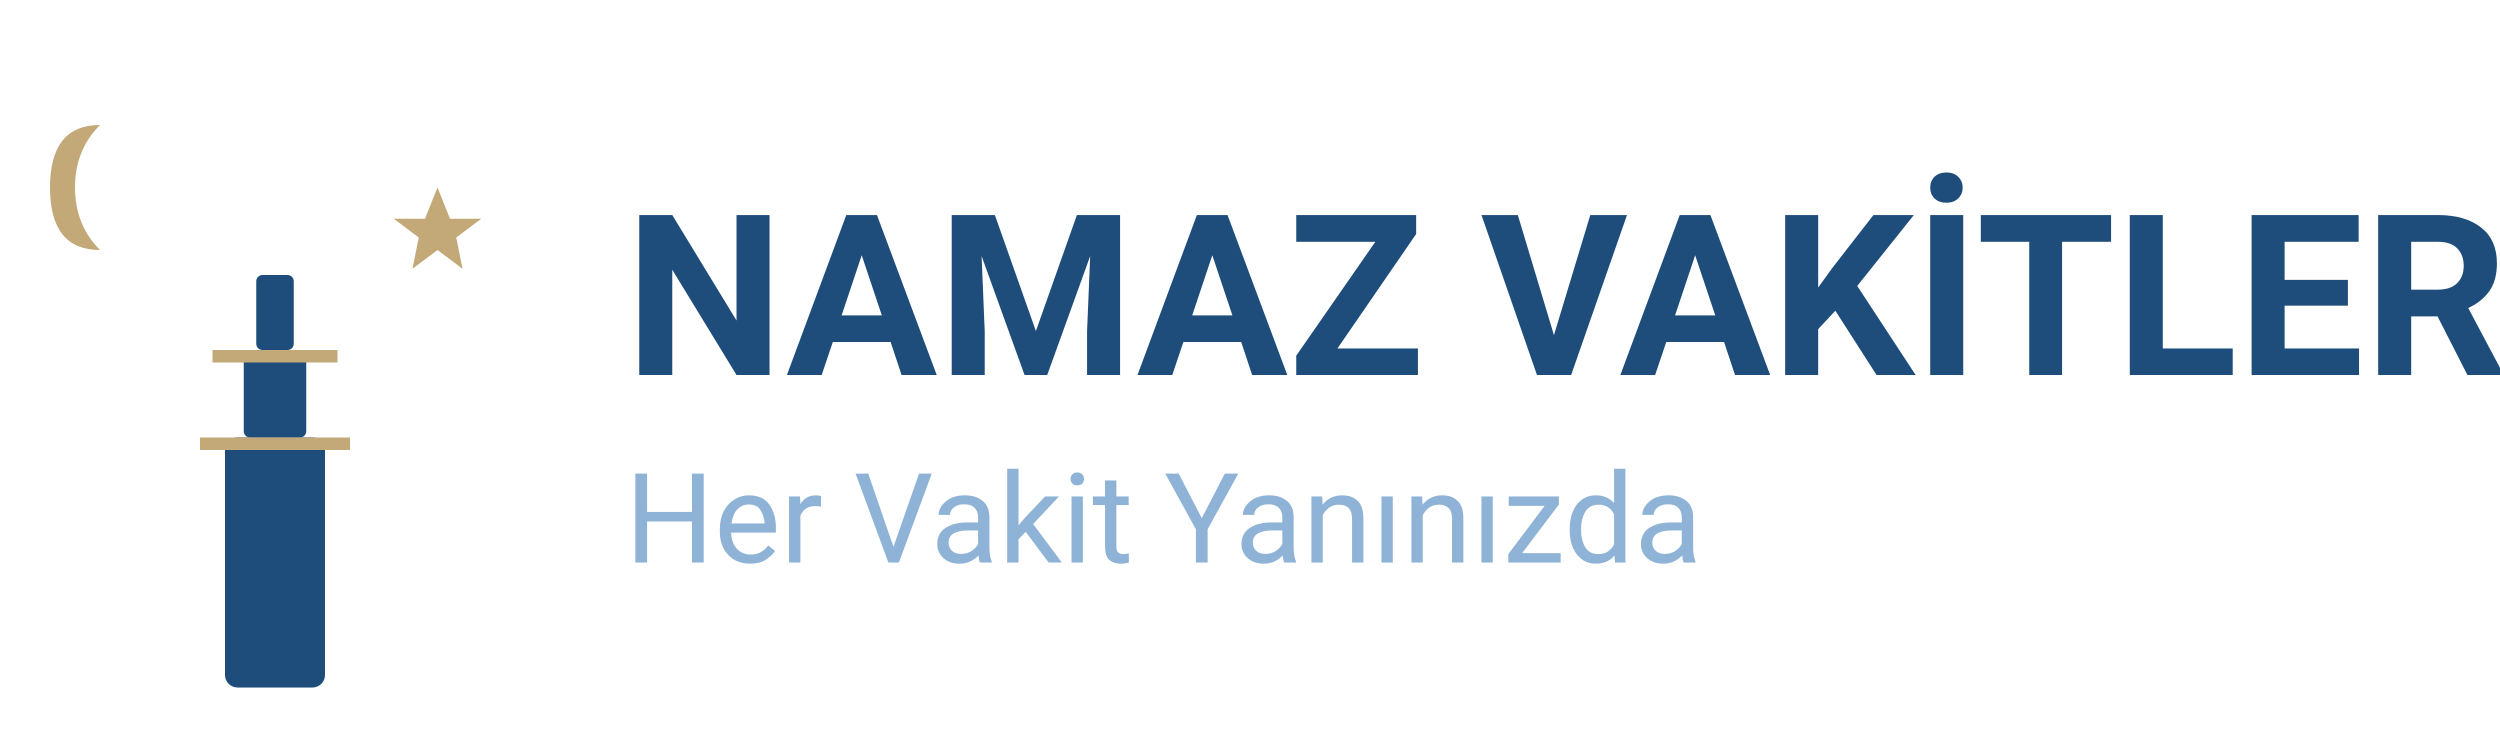
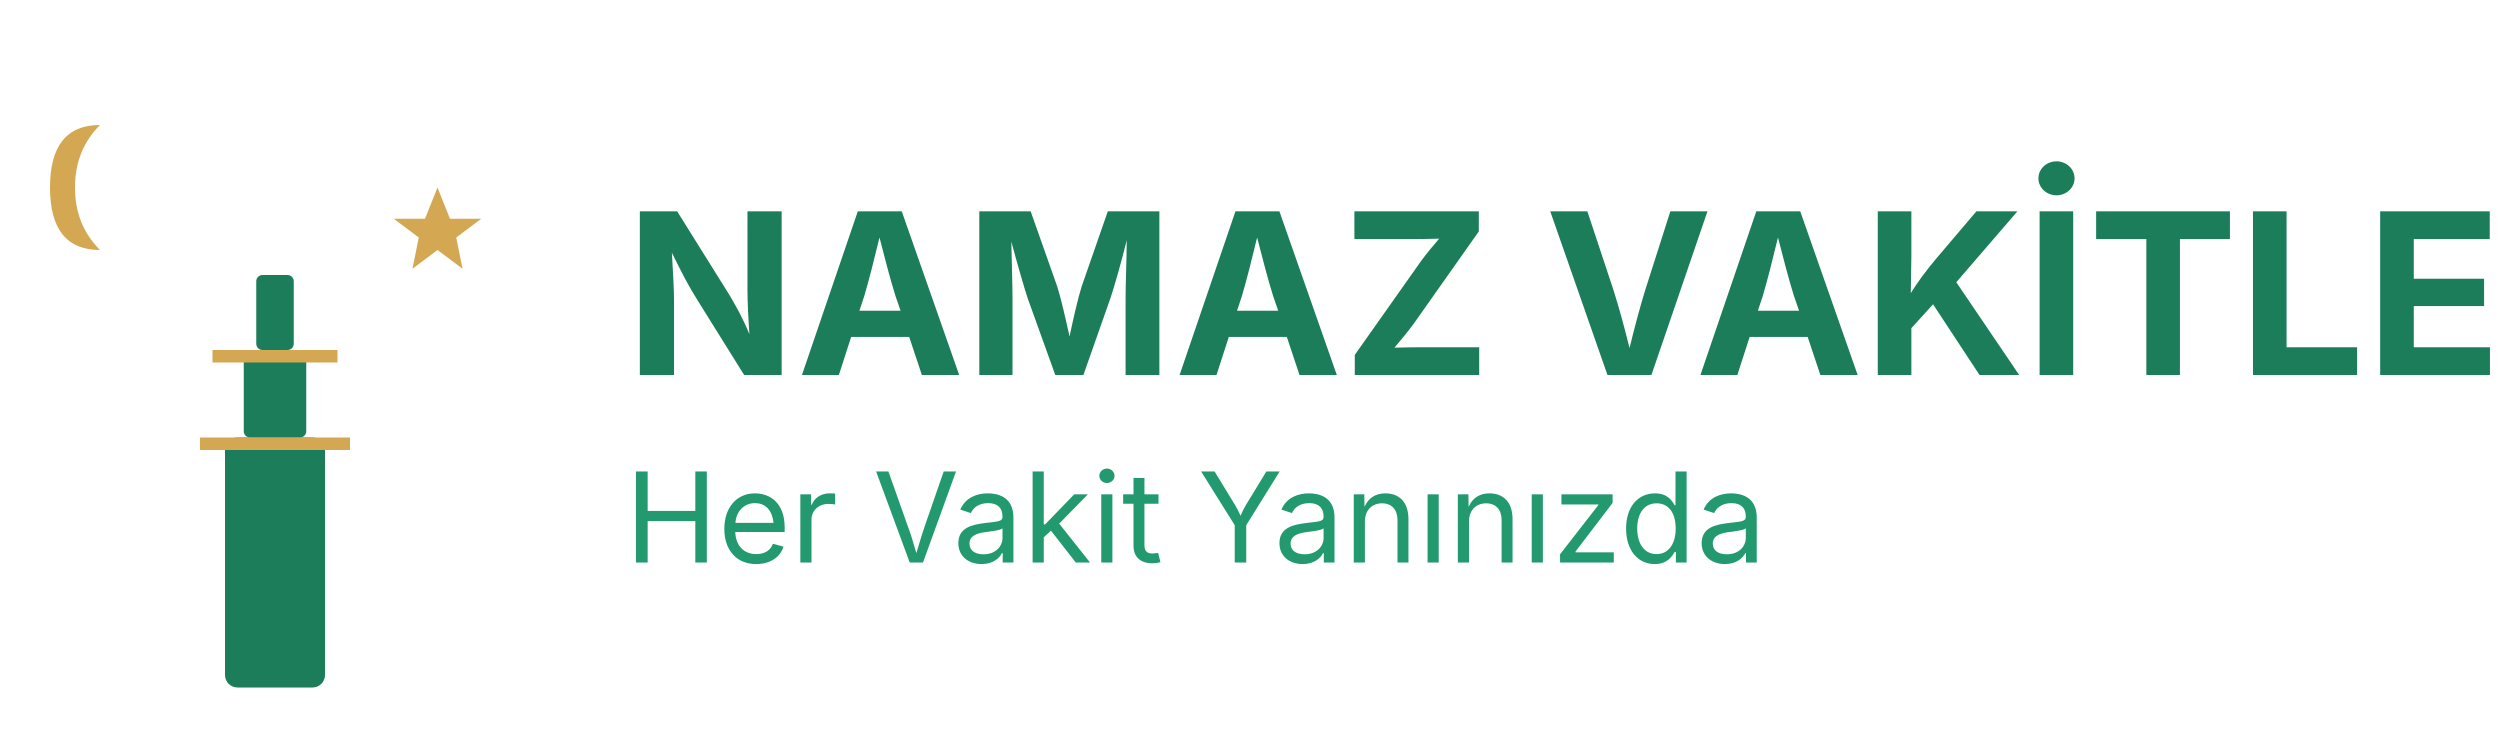
<svg xmlns="http://www.w3.org/2000/svg" width="200" height="60" viewBox="0 0 200 60" fill="none">
-   <rect x="18" y="35" width="8" height="20" fill="#1E4D7B" rx="1" />
-   <rect x="19.5" y="28" width="5" height="7" fill="#1E4D7B" rx="0.5" />
-   <rect x="20.5" y="22" width="3" height="6" fill="#1E4D7B" rx="0.5" />
-   <path d="M 16 35 L 28 35 L 28 36 L 16 36 Z" fill="#C3A878" />
-   <path d="M 17 28 L 27 28 L 27 29 L 17 29 Z" fill="#C3A878" />
-   <path d="M 8 20 Q 4 20 4 15 Q 4 10 8 10 Q 6 12 6 15 Q 6 18 8 20 Z" fill="#C3A878" />
-   <path d="M 35 15 L 36 17.5 L 38.5 17.5 L 36.5 19 L 37 21.5 L 35 20 L 33 21.5 L 33.5 19 L 31.5 17.5 L 34 17.5 Z" fill="#C3A878" />
-   <text x="50" y="30" font-family="Roboto, sans-serif" font-size="18" font-weight="700" fill="#1E4D7B">
+   <rect x="18" y="35" width="8" height="20" fill="#1B7D5A" rx="1" />
+   <rect x="19.5" y="28" width="5" height="7" fill="#1B7D5A" rx="0.5" />
+   <rect x="20.5" y="22" width="3" height="6" fill="#1B7D5A" rx="0.5" />
+   <path d="M 16 35 L 28 35 L 28 36 L 16 36 Z" fill="#D4A853" />
+   <path d="M 17 28 L 27 28 L 27 29 L 17 29 Z" fill="#D4A853" />
+   <path d="M 8 20 Q 4 20 4 15 Q 4 10 8 10 Q 6 12 6 15 Q 6 18 8 20 Z" fill="#D4A853" />
+   <path d="M 35 15 L 36 17.5 L 38.5 17.5 L 36.5 19 L 37 21.5 L 35 20 L 33 21.5 L 33.5 19 L 31.5 17.5 L 34 17.5 Z" fill="#D4A853" />
+   <text x="50" y="30" font-family="Inter, sans-serif" font-size="18" font-weight="700" fill="#1B7D5A">
    NAMAZ VAKİTLERİ
  </text>
-   <text x="50" y="45" font-family="Roboto, sans-serif" font-size="10" font-weight="400" fill="#8FB3D6">
+   <text x="50" y="45" font-family="Inter, sans-serif" font-size="10" font-weight="400" fill="#22996E">
    Her Vakit Yanınızda
  </text>
</svg>
